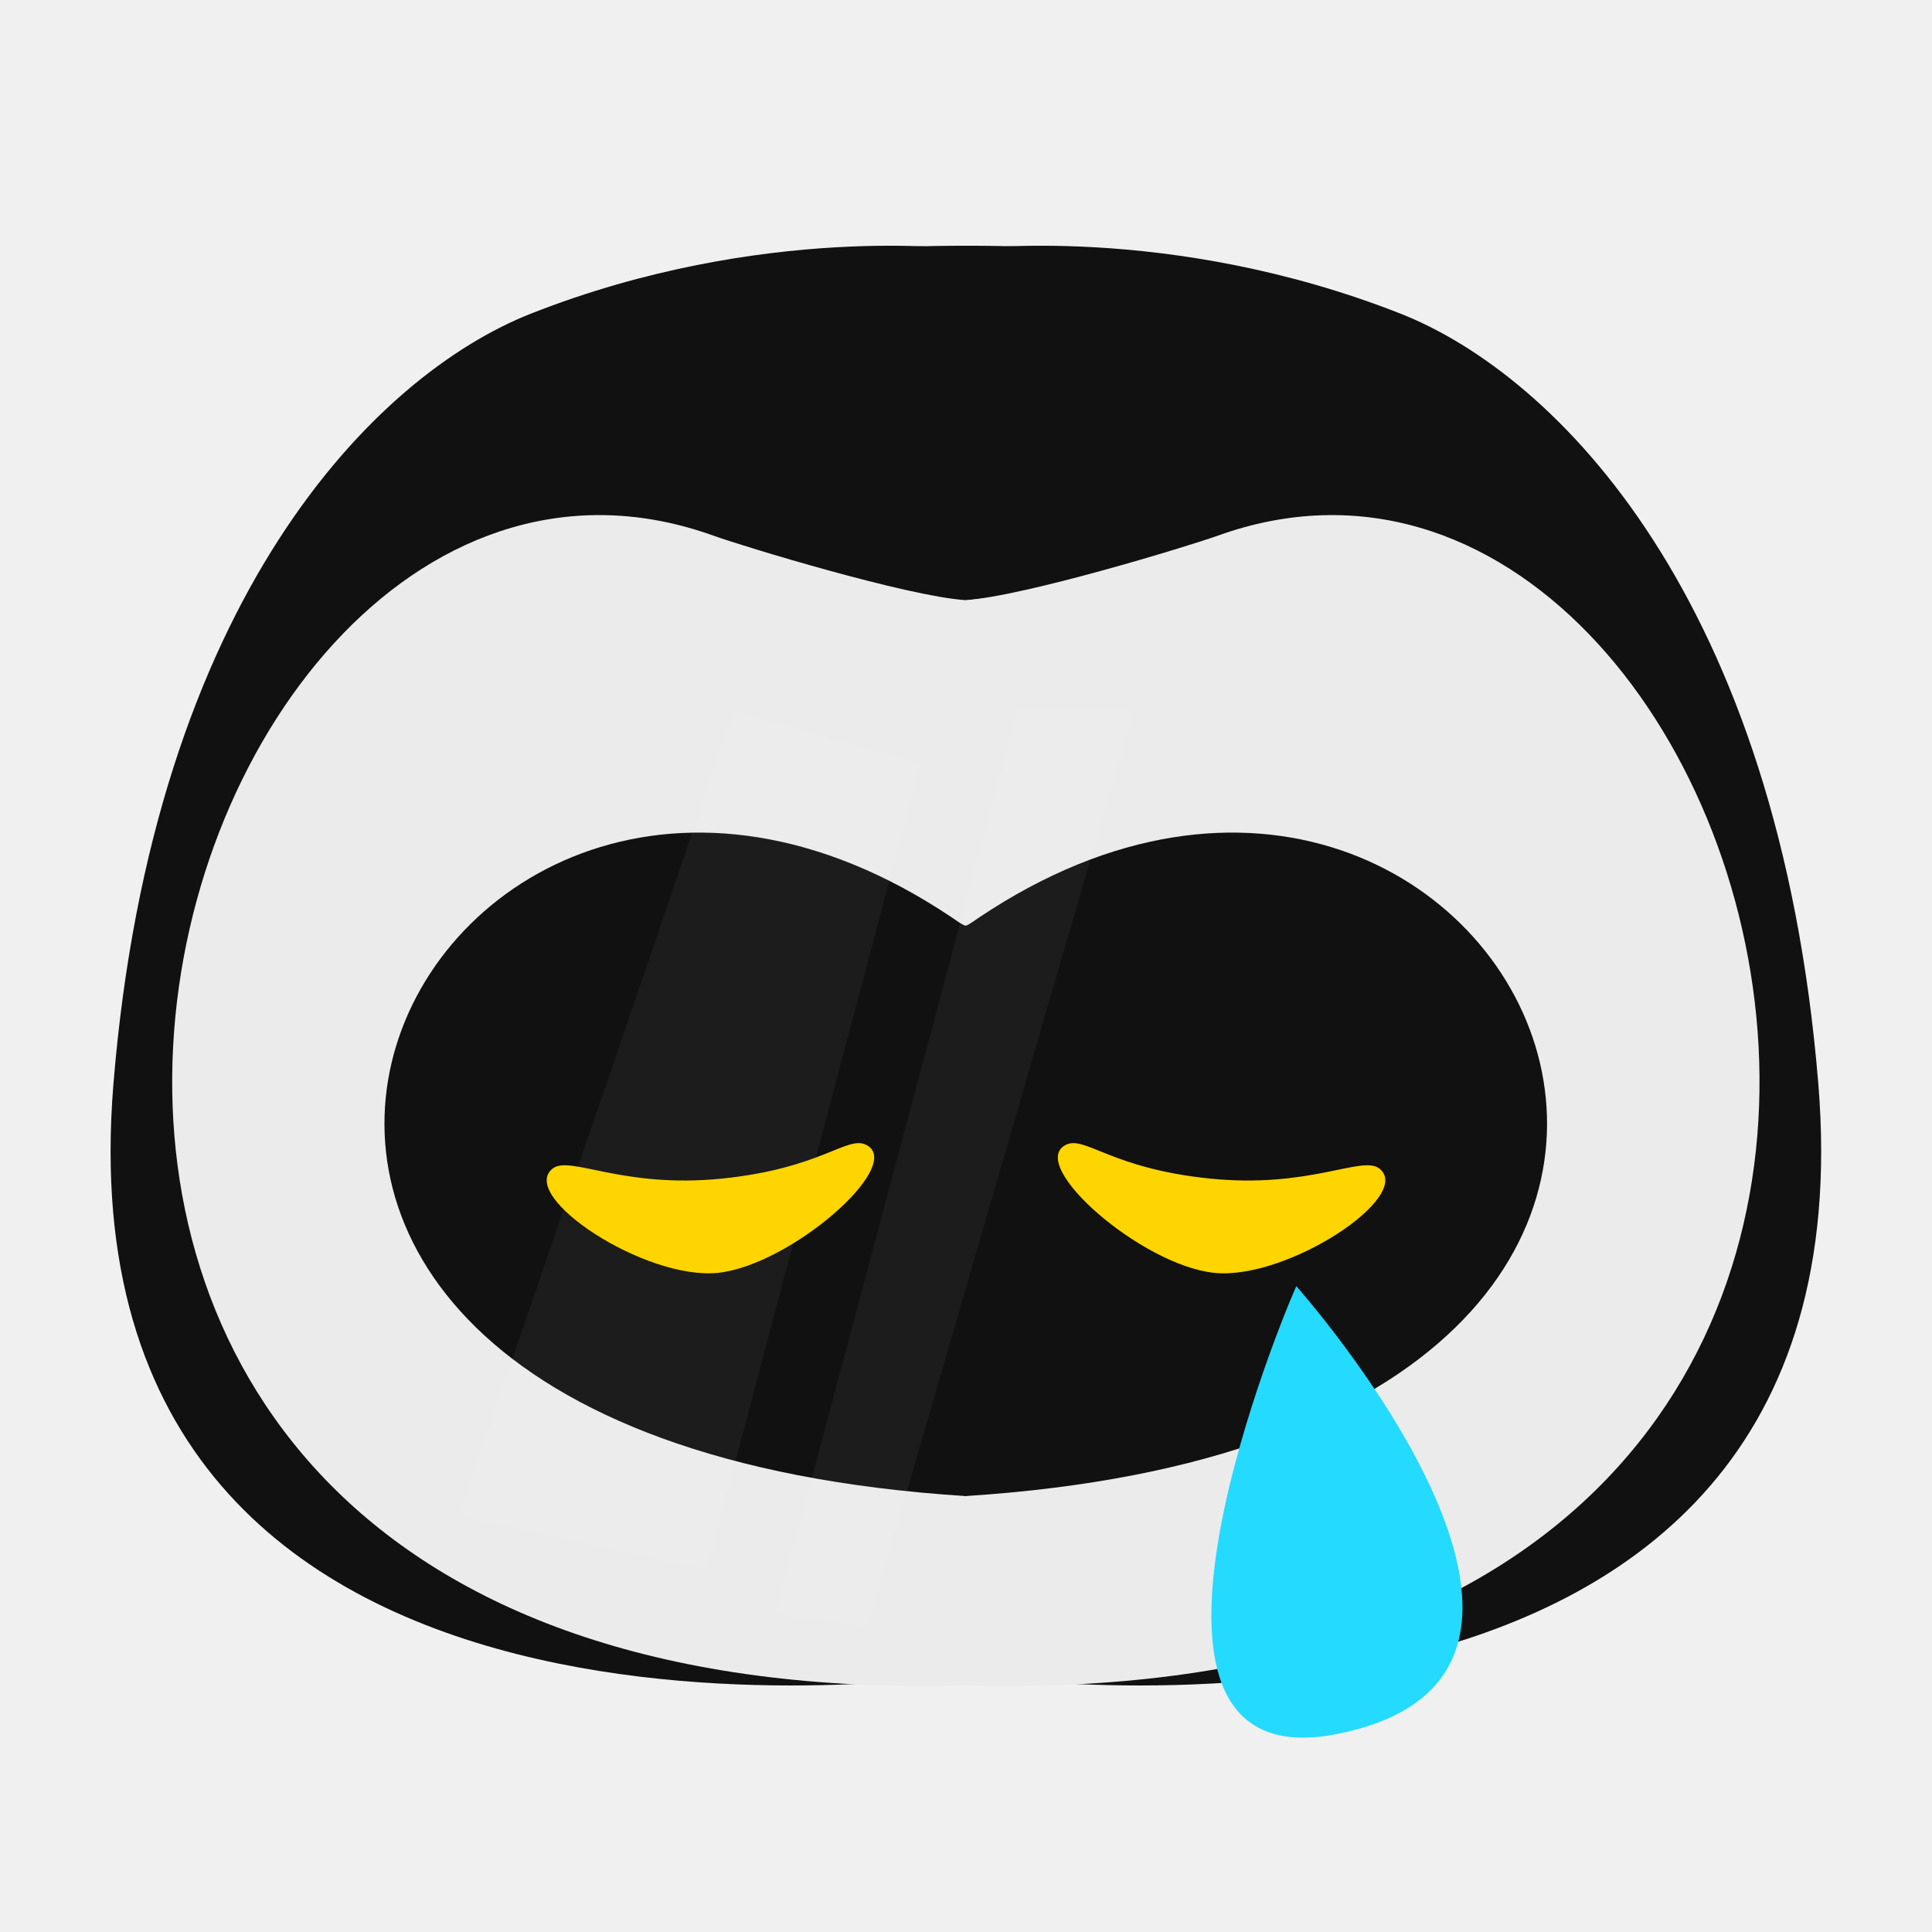
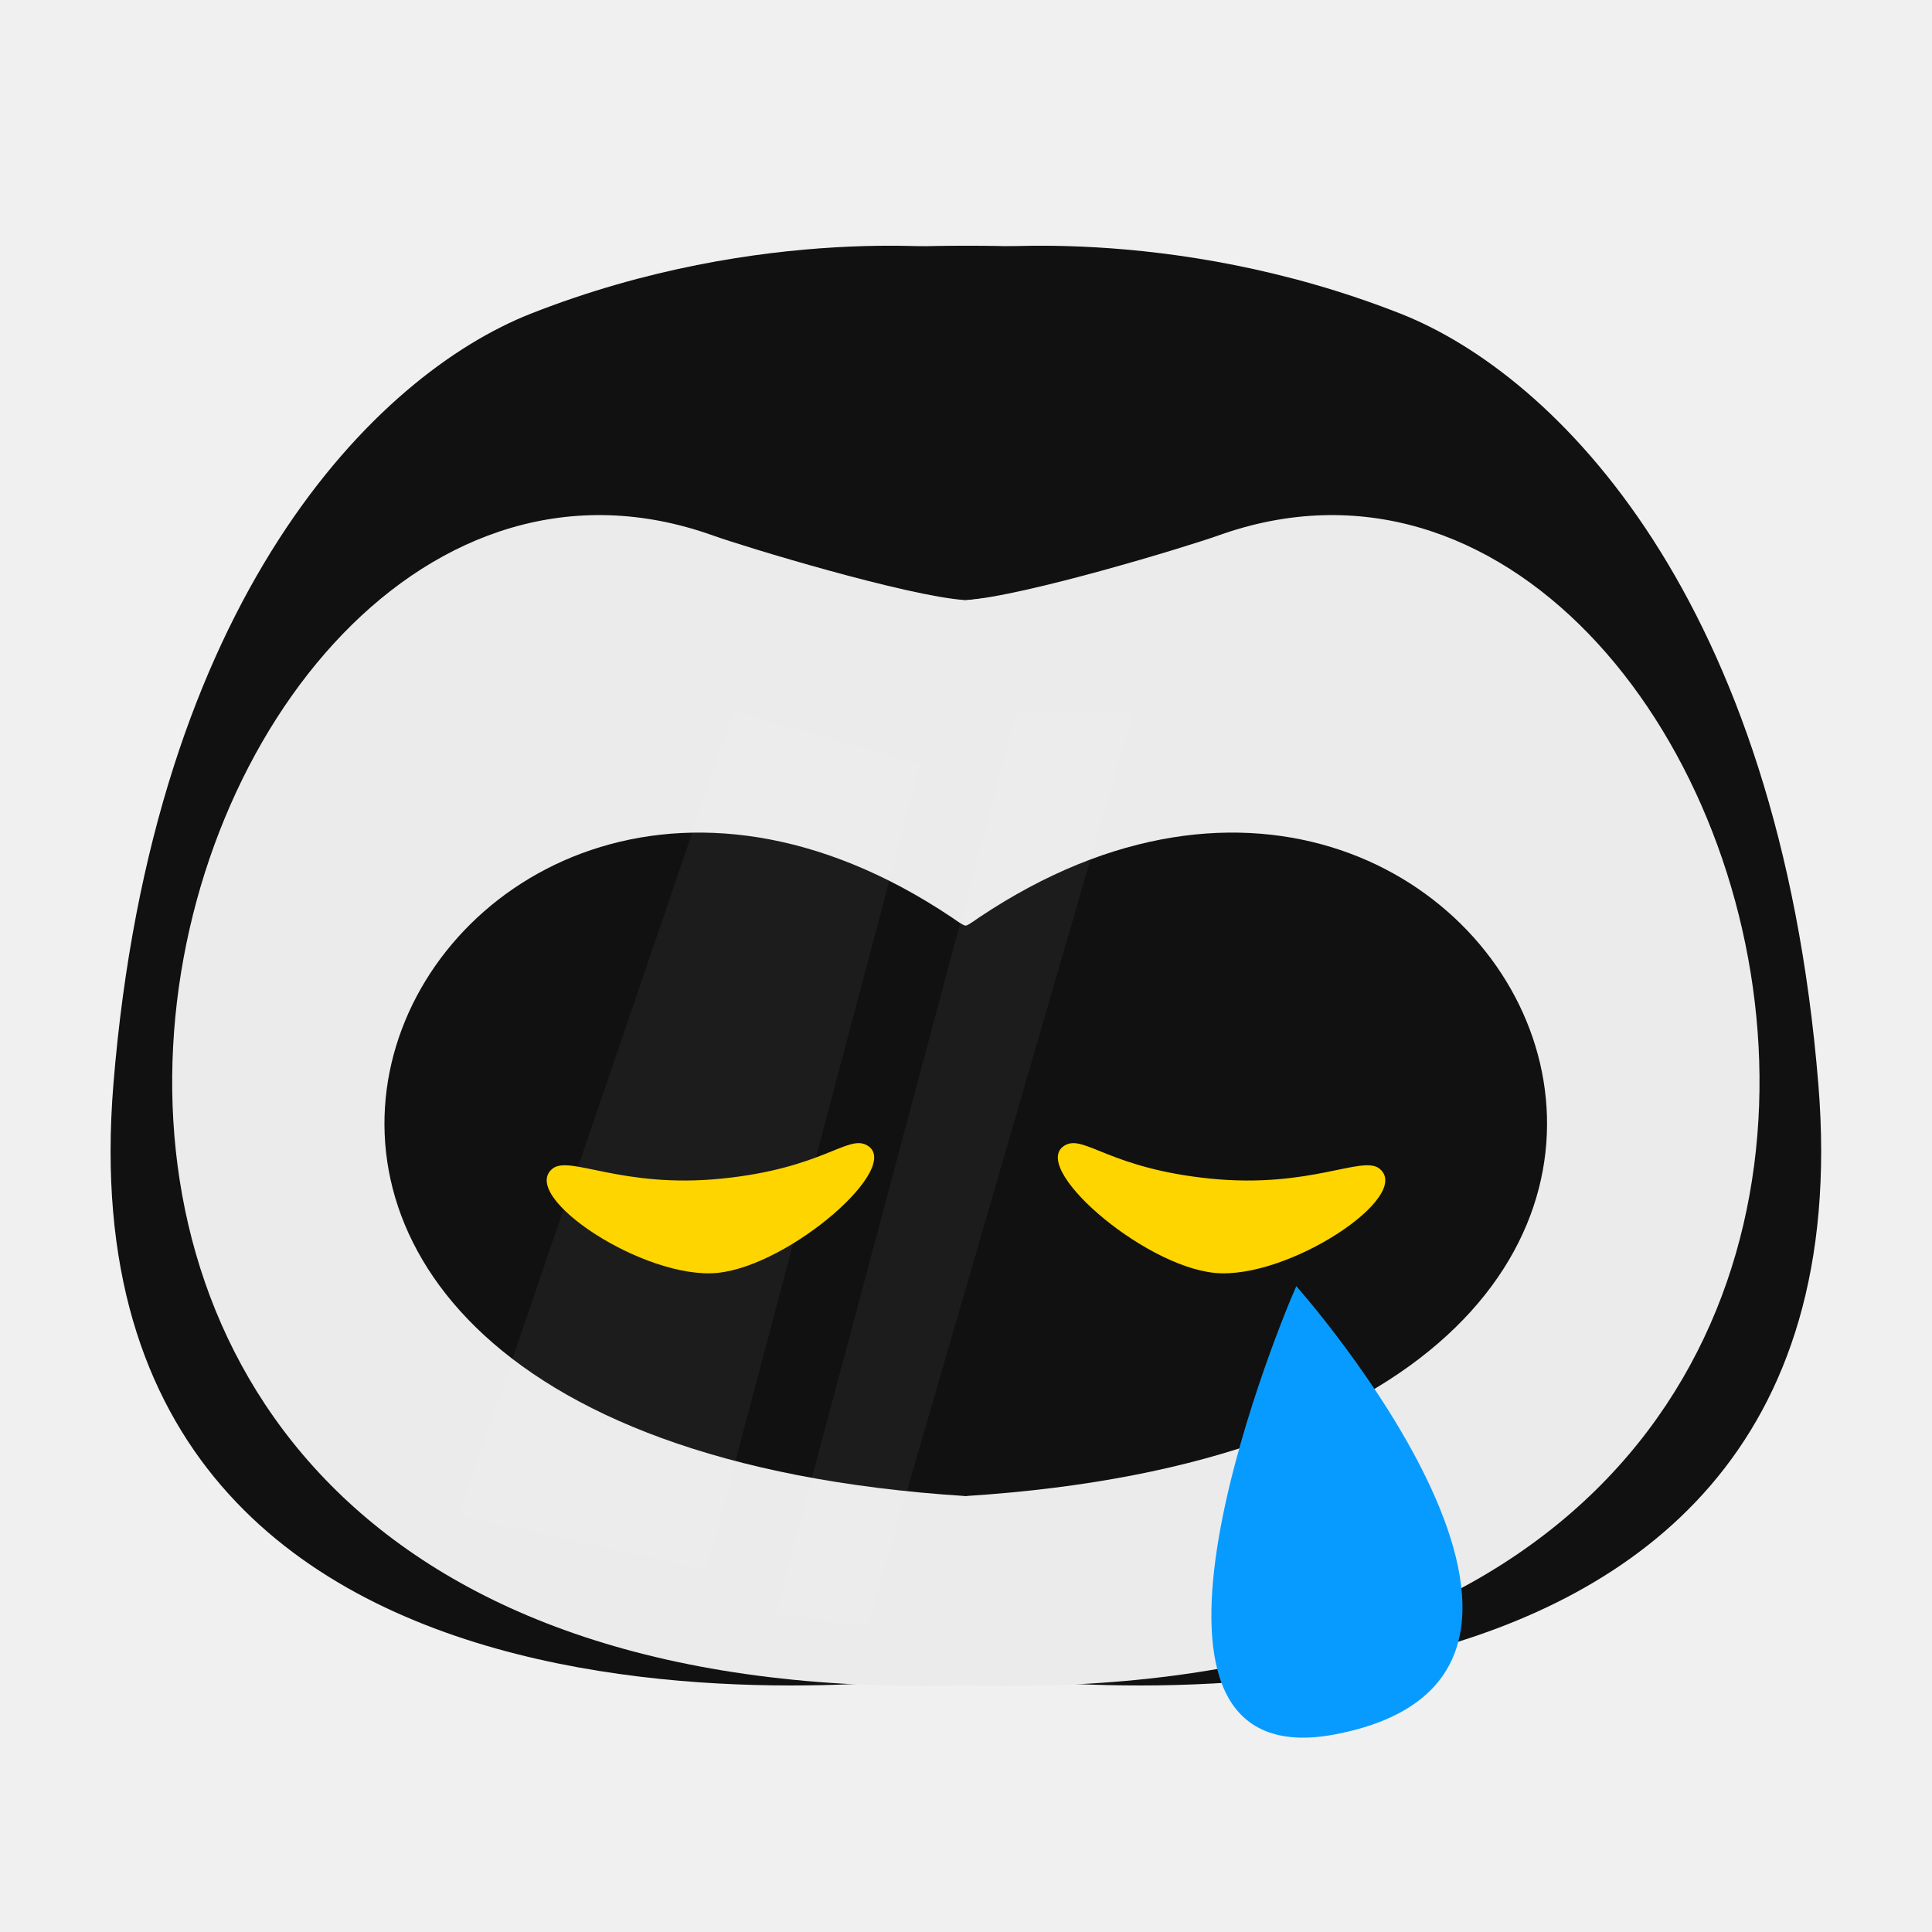
- <svg xmlns="http://www.w3.org/2000/svg" xml:space="preserve" width="100%" height="100%" style="fill-rule:evenodd;clip-rule:evenodd;stroke-linejoin:round;stroke-miterlimit:2" viewBox="0 0 756 756">
-   <path d="M377.348 655.159S21.063 710.916 44.369 424.368C59.842 234.125 146.78 146.699 207.91 122.662 298.529 87.03 377.801 97.63 377.801 97.63m.453 557.529s356.609 55.757 333.282-230.791c-15.488-190.243-102.504-277.669-163.69-301.706C457.144 87.03 377.801 97.63 377.801 97.63" style="fill:#111" />
-   <path d="m222.588 496.395 328.925-9.441L404.83 659.536h-52.342" style="fill:#ebebeb" />
-   <path d="M377.801 659.535c473.21 12.553 321.391-529.653 98.867-449.979-12.083 4.326-75.829 23.733-98.867 25.285m0 424.694c-472.78 12.553-321.099-529.653-98.777-449.979 12.071 4.326 75.748 23.729 98.77 25.285h.007" style="fill:#ebebeb" />
-   <path d="M377.801 585.414c-383.903-24.43-210.078-370.86-.453-223.053m.453 223.053c384.252-24.43 210.269-370.86.453-223.053" style="fill:#111" />
-   <path d="m374.646 235.325 10.377-1.185s-3.695 105.925-5.18 127.183c-.094 1.345-3.993 1.348-4.046 0-.828-21.2-1.151-125.998-1.151-125.998" style="fill:#ebebeb" />
-   <path d="M360.115 361.255s12.687-1.685 15.629-.008c2.533 1.444 1.996 1.129 4.476-.2 3.128-1.676 16.539.208 16.539.208v218.273l-18.959 5.886-13.968-5.886-3.718-218.273zm-43.601-256.618s-7.583-8.481 61.924-8.481c67.137 0 66.81 8.481 66.81 8.481l-67.335 130.197-.224.001z" style="fill:#111" />
-   <path d="m170.59 358.006 4.979 72.649" style="fill:none" />
-   <path d="M287.137 278.302 179.581 593.004l96.933 21.246 83.6-315.365" style="fill:#fff;fill-opacity:.05" />
-   <path d="m395.144 278.302-94.361 353.129 35.962 5.123 104.067-358.252" style="fill:#fff;fill-opacity:.05" transform="translate(2.716)" />
-   <path d="M234.723 290.631 143.952 378" style="fill:none" />
-   <path d="M335.208 480.224c-6.735 5.416-27.051-7.857-66.235-3.892s-49.114 17.116-56.628 13.142c-15.028-7.948 29.753-47.14 58.25-50.024s78.082 29.942 64.613 40.774" style="fill:#ffd500" transform="matrix(-1 0 0 -1 551.41 937.525)" />
-   <path d="M335.208 480.224c-6.735 5.416-27.051-7.857-66.235-3.892s-49.114 17.116-56.628 13.142c-15.028-7.948 29.753-47.14 58.25-50.024s78.082 29.942 64.613 40.774" style="fill:#ffd500" transform="matrix(1 0 0 -1 204.59 937.525)" />
-   <path d="M507.244 503.283c-9.898 22.352-78.068 193.483 15.519 175.319 119.808-23.253-15.519-175.319-15.519-175.319" style="fill:#24daff" />
+ <svg xmlns="http://www.w3.org/2000/svg" width="100%" height="100%" viewBox="0 0 756 756" version="1.1" xml:space="preserve" style="fill-rule:evenodd;clip-rule:evenodd;stroke-linejoin:round;stroke-miterlimit:2;">
+   <path d="M377.348,655.159c0,0 -356.285,55.757 -332.979,-230.791c15.473,-190.243 102.411,-277.669 163.541,-301.706c90.619,-35.632 169.891,-25.032 169.891,-25.032m0.453,557.529c0,0 356.609,55.757 333.282,-230.791c-15.488,-190.243 -102.504,-277.669 -163.69,-301.706c-90.702,-35.632 -170.045,-25.032 -170.045,-25.032" style="fill:#111;" />
+   <path d="M222.588,496.395l328.925,-9.441l-146.683,172.582l-52.342,0" style="fill:#ebebeb;" />
+   <path d="M377.801,659.535c473.21,12.553 321.391,-529.653 98.867,-449.979c-12.083,4.326 -75.829,23.733 -98.867,25.285m0,424.694c-472.78,12.553 -321.099,-529.653 -98.777,-449.979c12.071,4.326 75.748,23.729 98.77,25.285l0.007,0" style="fill:#ebebeb;" />
+   <path d="M377.801,585.414c-383.903,-24.43 -210.078,-370.86 -0.453,-223.053m0.453,223.053c384.252,-24.43 210.269,-370.86 0.453,-223.053" style="fill:#111;" />
+   <path d="M374.646,235.325l10.377,-1.185c0,0 -3.695,105.925 -5.18,127.183c-0.094,1.345 -3.993,1.348 -4.046,0c-0.828,-21.2 -1.151,-125.998 -1.151,-125.998" style="fill:#ebebeb;" />
+   <path d="M360.115,361.255c0,0 12.687,-1.685 15.629,-0.008c2.533,1.444 1.996,1.129 4.476,-0.2c3.128,-1.676 16.539,0.208 16.539,0.208l0,218.273l-18.959,5.886l-13.968,-5.886l-3.718,-218.273l0.001,0Zm-43.601,-256.618c0,0 -7.583,-8.481 61.924,-8.481c67.137,0 66.81,8.481 66.81,8.481l-67.335,130.197l-0.224,0.001l-61.175,-130.198Z" style="fill:#111;" />
+   <path d="M170.59,358.006l4.979,72.649" style="fill:none;" />
+   <path d="M287.137,278.302l-107.556,314.702l96.933,21.246l83.6,-315.365" style="fill:#fff;fill-opacity:0.05;" />
+   <path d="M397.86,278.302l-94.361,353.129l35.962,5.123l104.067,-358.252" style="fill:#fff;fill-opacity:0.05;" />
+   <path d="M234.723,290.631l-90.771,87.369" style="fill:none;" />
+   <path d="M216.202,457.301c6.735,-5.416 27.051,7.857 66.235,3.892c39.184,-3.965 49.114,-17.116 56.628,-13.142c15.028,7.948 -29.753,47.14 -58.25,50.024c-28.497,2.884 -78.082,-29.942 -64.613,-40.774" style="fill:#ffd500;" />
+   <path d="M539.798,457.301c-6.735,-5.416 -27.051,7.857 -66.235,3.892c-39.184,-3.965 -49.114,-17.116 -56.628,-13.142c-15.028,7.948 29.753,47.14 58.25,50.024c28.497,2.884 78.082,-29.942 64.613,-40.774" style="fill:#ffd500;" />
+   <path d="M507.244,503.283c-9.898,22.352 -78.068,193.483 15.519,175.319c119.808,-23.253 -15.519,-175.319 -15.519,-175.319" style="fill:#089bff;" />
</svg>
